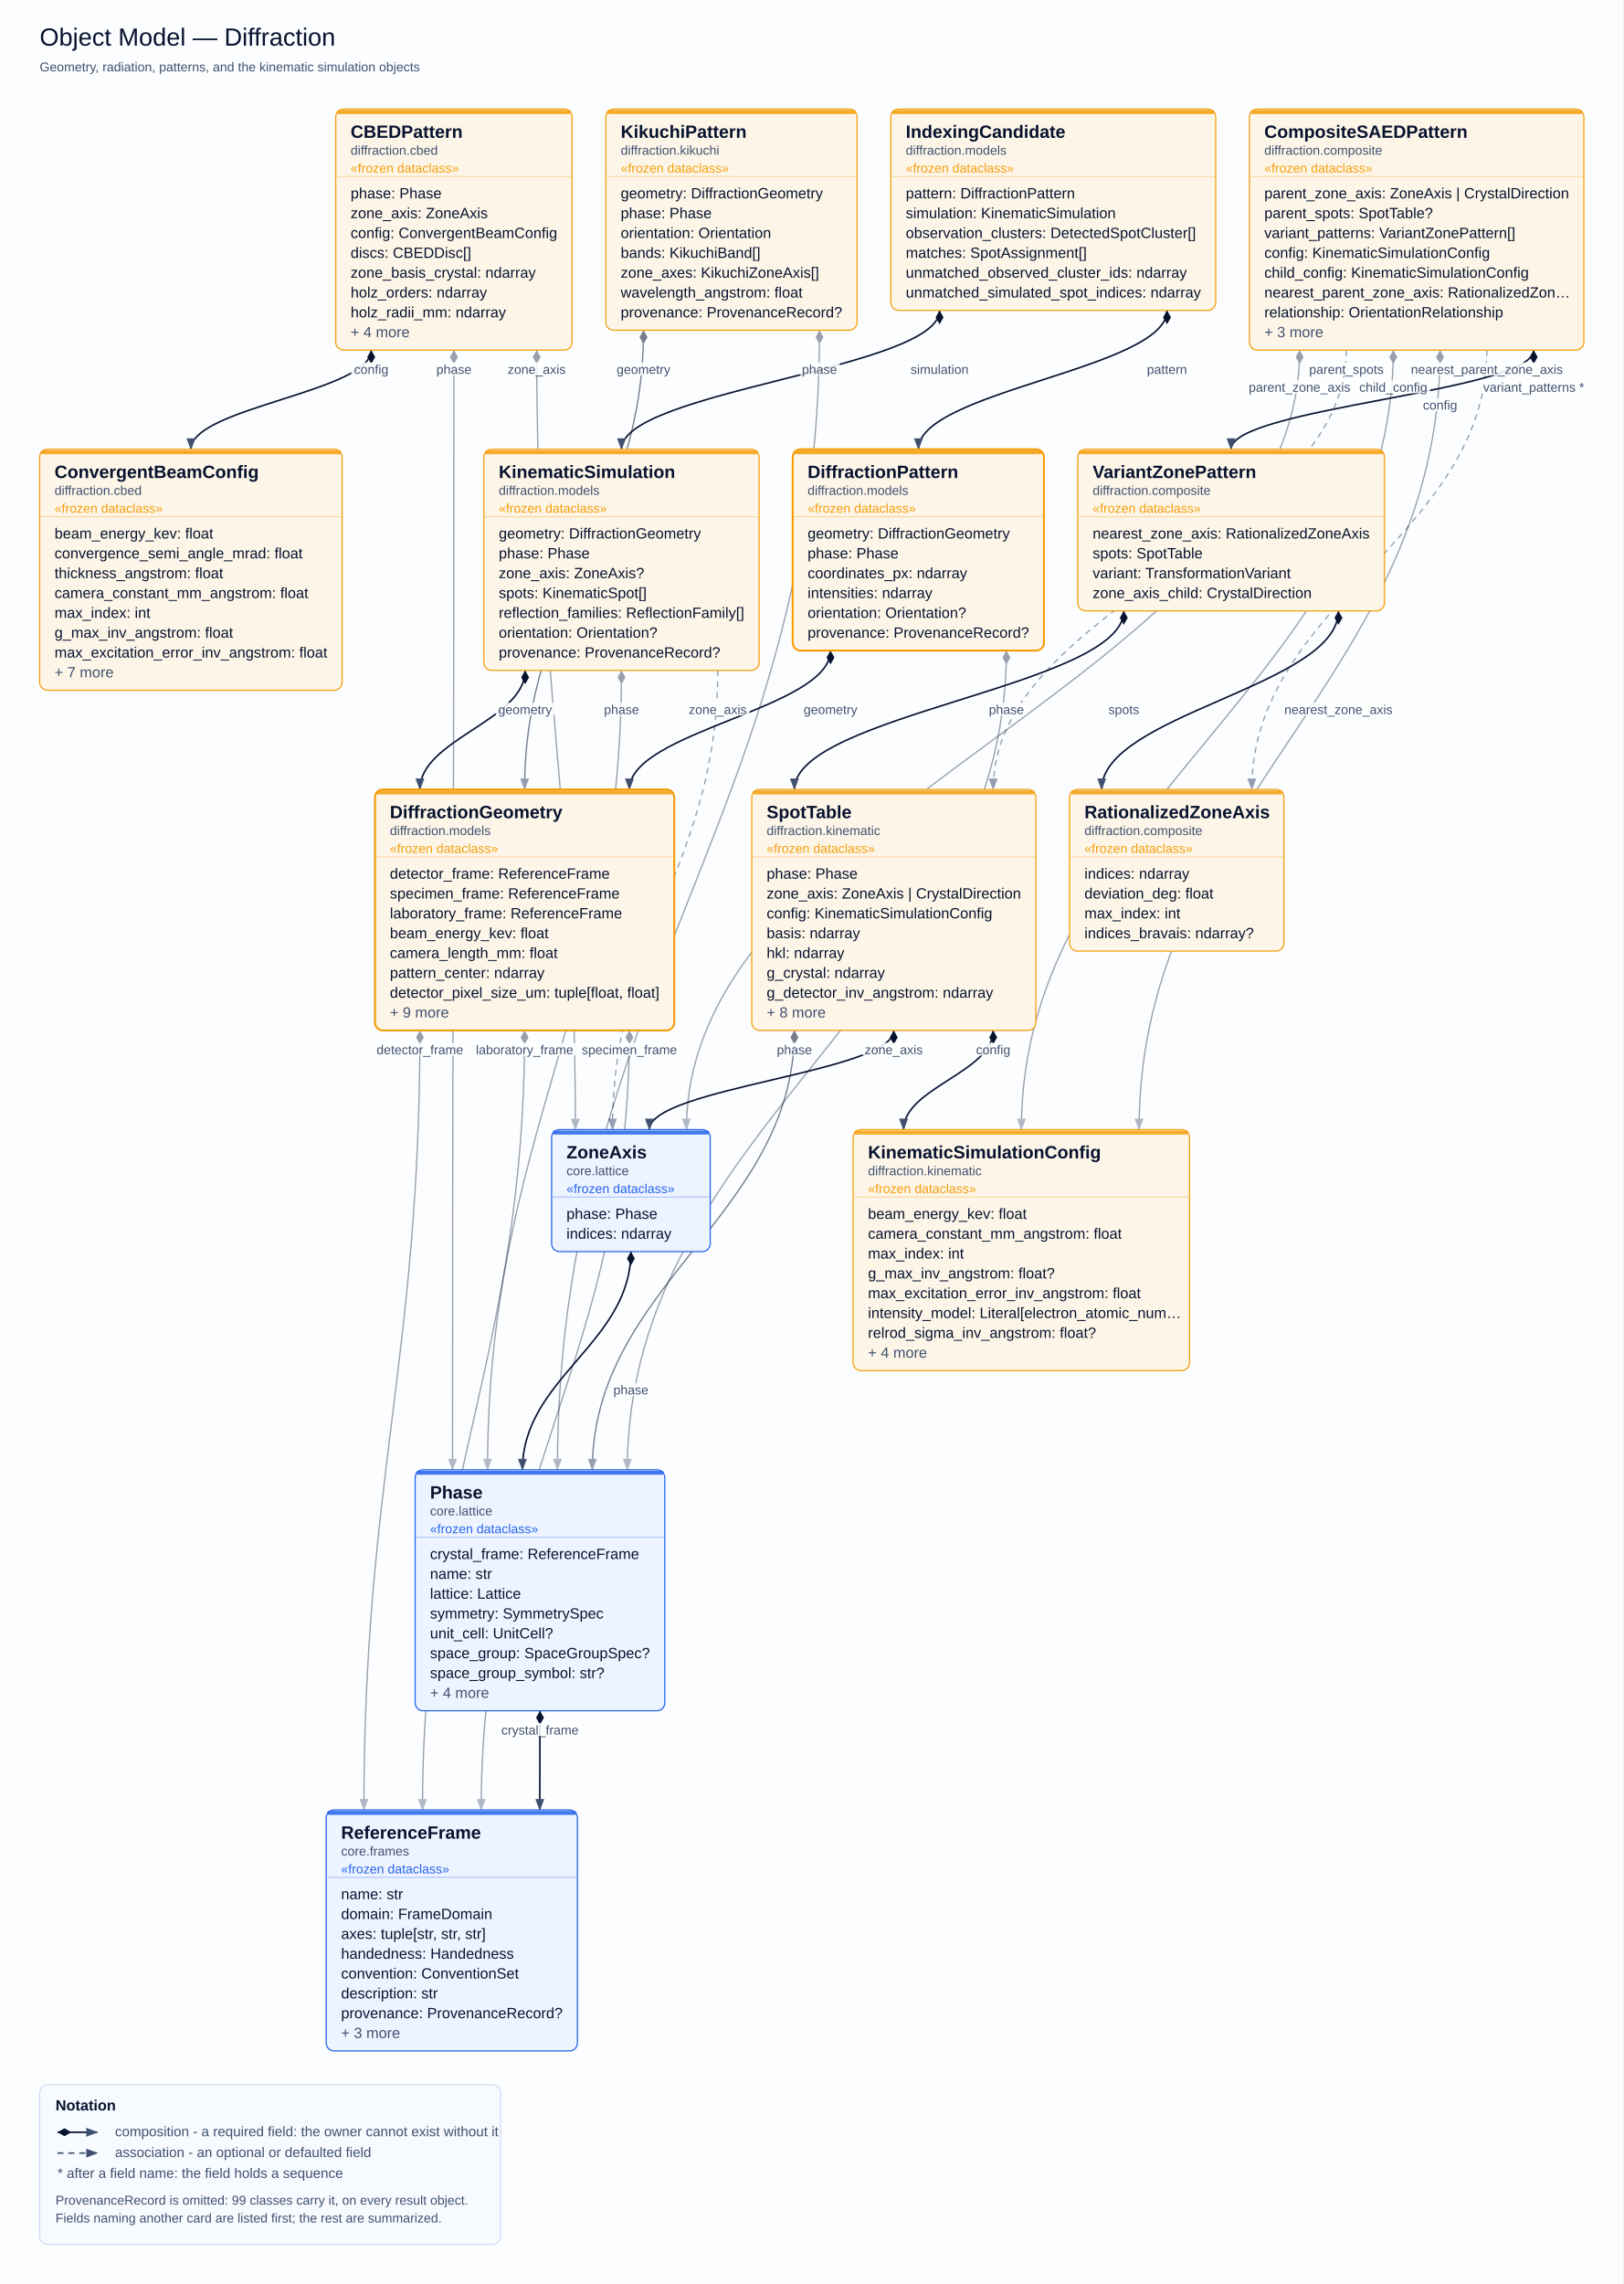
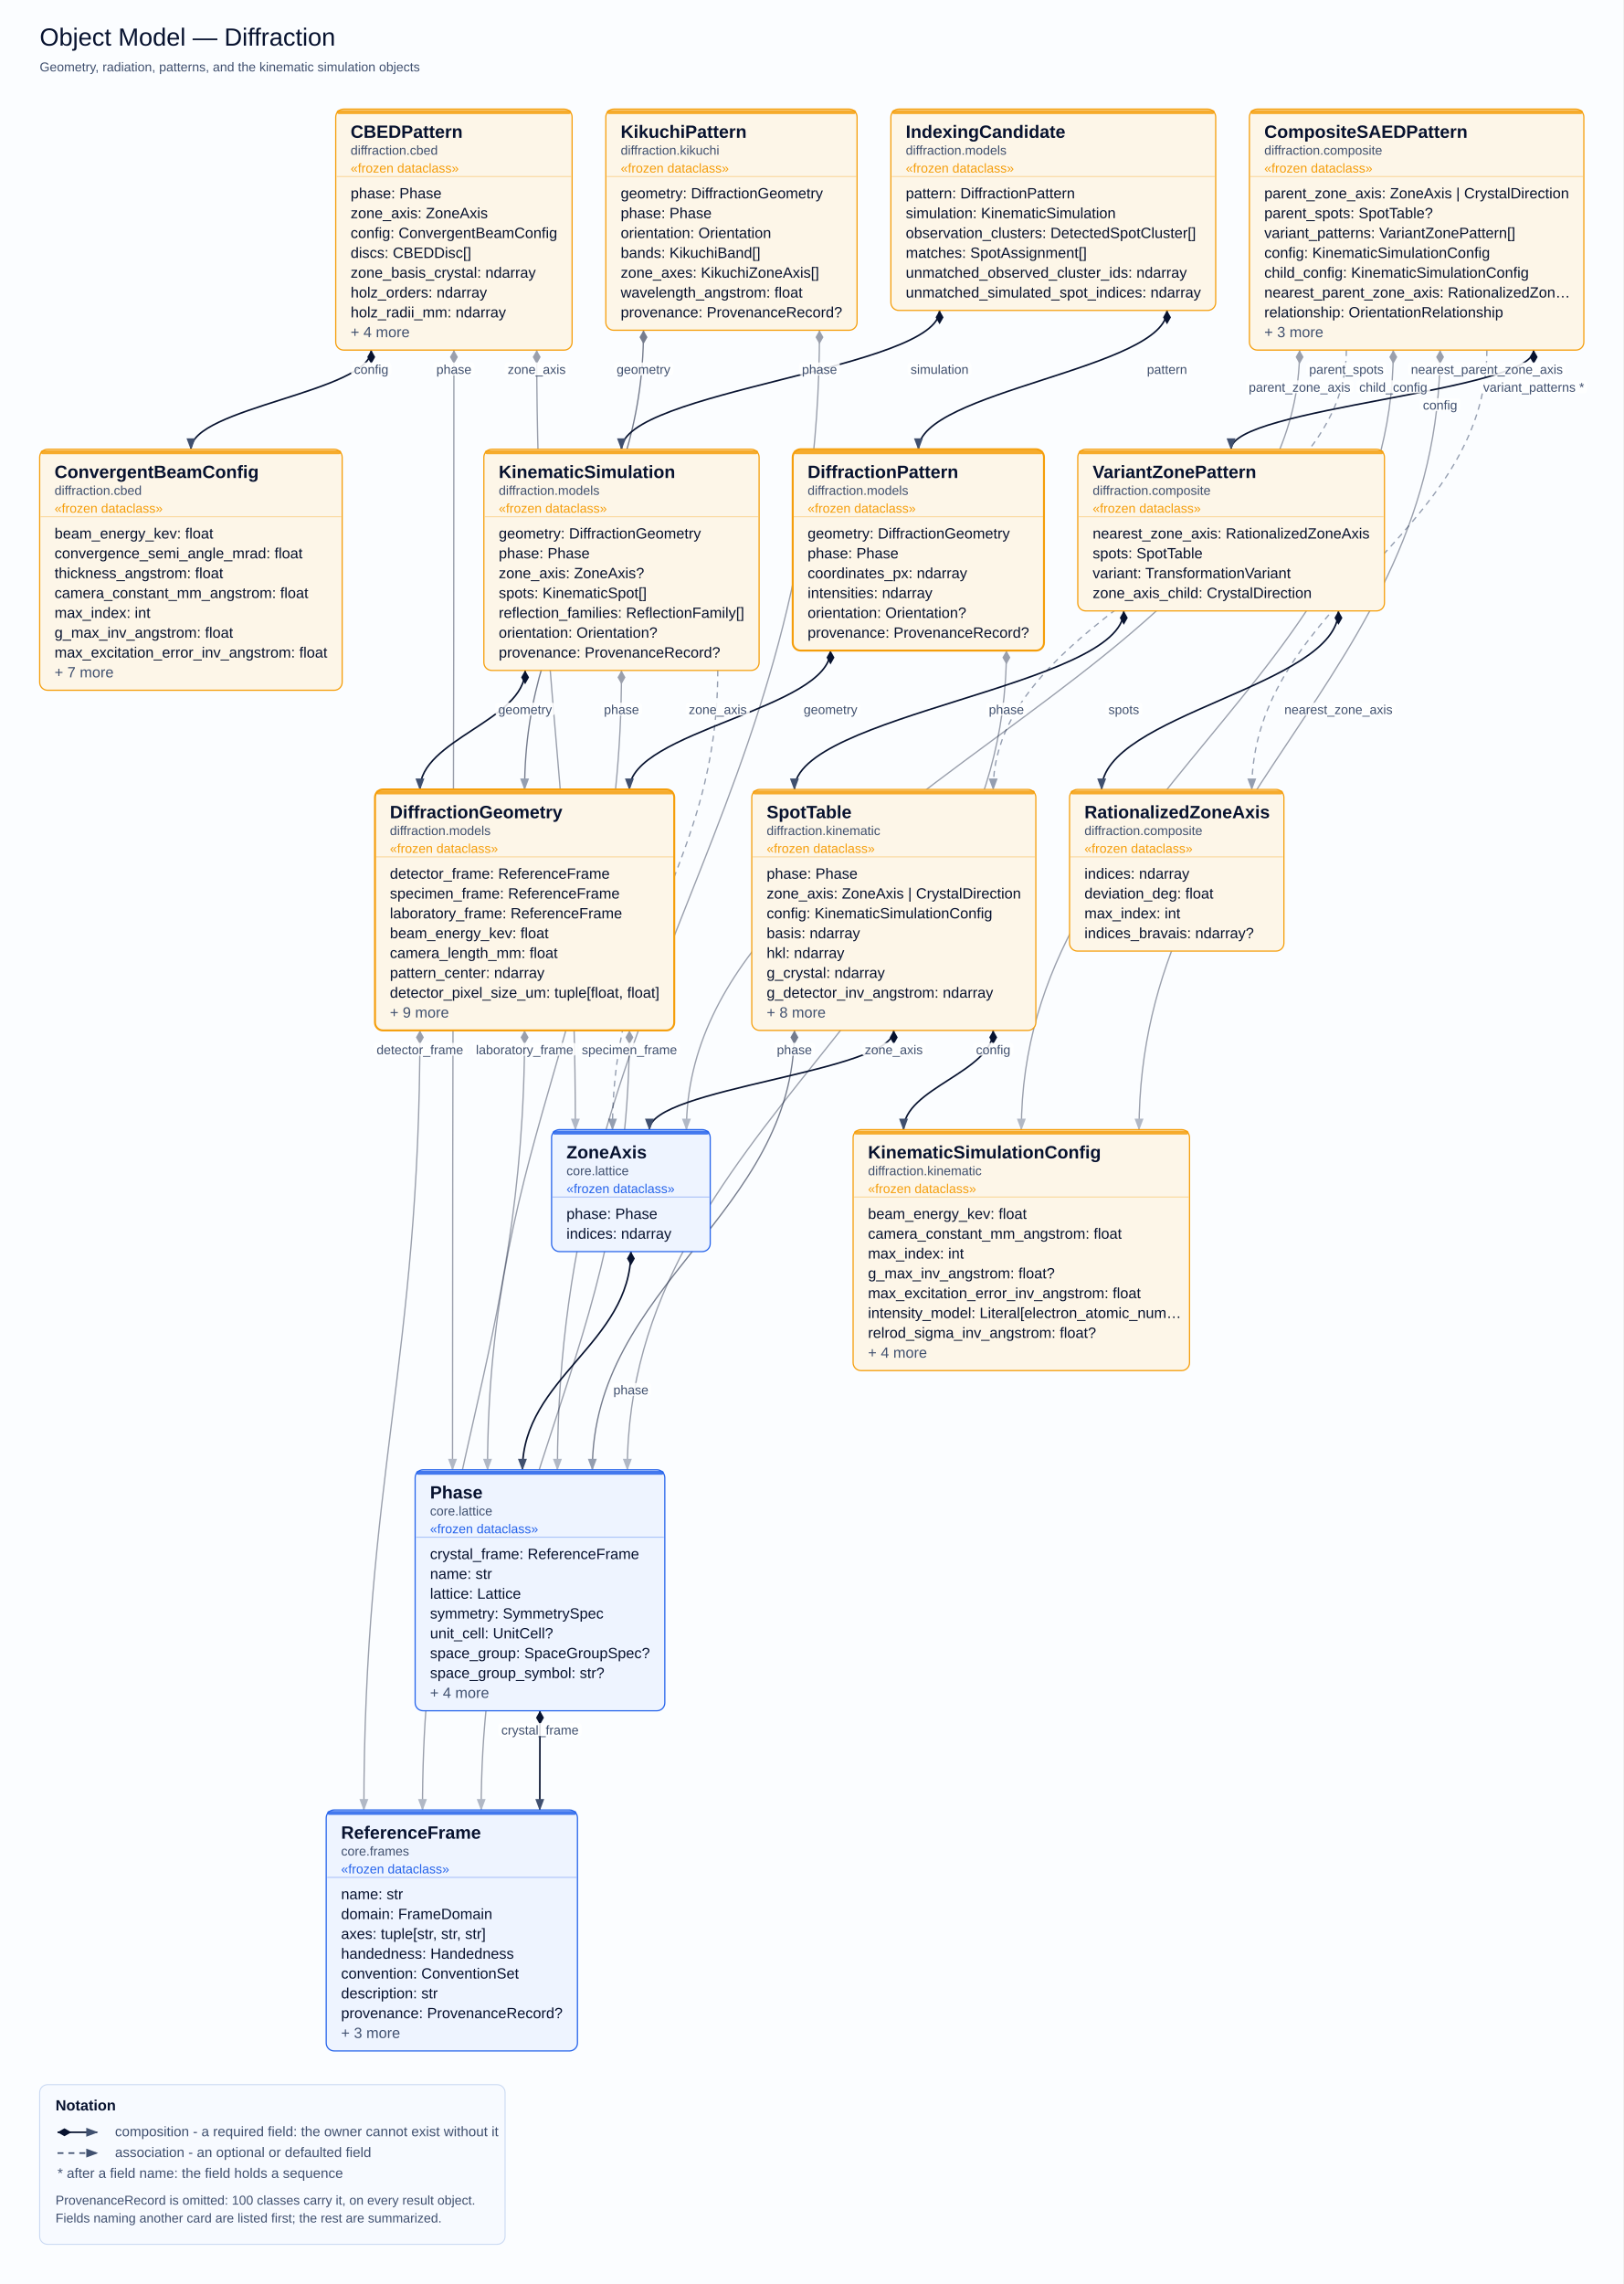
<svg xmlns="http://www.w3.org/2000/svg" width="1637" height="2303" viewBox="0 0 1637 2303" role="img">
  <defs>
    <marker id="cd-arrow" markerUnits="userSpaceOnUse" markerWidth="12" markerHeight="9" refX="11" refY="4.5" orient="auto">
      <path d="M0,0 L12,4.5 L0,9 z" fill="#40506f" />
    </marker>
    <marker id="cd-triangle" markerUnits="userSpaceOnUse" markerWidth="14" markerHeight="12" refX="1" refY="6" orient="auto">
      <path d="M13,0 L1,6 L13,12 z" fill="#ffffff" stroke="#334155" stroke-width="1.4" />
    </marker>
    <marker id="cd-diamond" markerUnits="userSpaceOnUse" markerWidth="15" markerHeight="10" refX="1" refY="5" orient="auto">
      <path d="M1,5 L8,1 L15,5 L8,9 z" fill="#07122f" />
    </marker>
  </defs>
  <rect width="1637" height="2303" fill="#fbfdff" />
  <text x="40.0" y="46.0" font-size="25" font-family="Arial" fill="#07122f" text-anchor="start">Object Model — Diffraction</text>
  <text x="40.0" y="72.0" font-size="13" font-family="Arial" fill="#40506f" text-anchor="start">Geometry, radiation, patterns, and the kinematic simulation objects</text>
  <path d="M1499.6,353.0 C1499.6,539.1 1262.5,609.9 1262.5,796.0" fill="none" stroke="#40506f" stroke-width="1.3" stroke-dasharray="6 5" opacity="0.55" marker-end="url(#cd-arrow)" />
  <path d="M1357.9,353.0 C1357.9,539.1 1001.7,609.9 1001.7,796.0" fill="none" stroke="#40506f" stroke-width="1.3" stroke-dasharray="6 5" opacity="0.55" marker-end="url(#cd-arrow)" />
  <path d="M723.9,676.0 C723.9,870.5 617.7,944.5 617.7,1139.0" fill="none" stroke="#40506f" stroke-width="1.3" stroke-dasharray="6 5" opacity="0.55" marker-end="url(#cd-arrow)" />
  <path d="M544.6,1725.0 C544.6,1767.0 544.4,1783.0 544.4,1825.0" fill="none" stroke="#07122f" stroke-width="1.6" marker-end="url(#cd-arrow)" marker-start="url(#cd-diamond)" />
  <path d="M636.3,1262.0 C636.3,1354.4 526.9,1389.6 526.9,1482.0" fill="none" stroke="#07122f" stroke-width="1.6" marker-end="url(#cd-arrow)" marker-start="url(#cd-diamond)" />
  <path d="M457.8,353.0 C457.8,827.2 456.4,1007.8 456.4,1482.0" fill="none" stroke="#07122f" stroke-width="1.3" opacity="0.40" marker-end="url(#cd-arrow)" marker-start="url(#cd-diamond)" />
  <path d="M541.3,353.0 C541.3,683.1 580.3,808.9 580.3,1139.0" fill="none" stroke="#07122f" stroke-width="1.3" opacity="0.40" marker-end="url(#cd-arrow)" marker-start="url(#cd-diamond)" />
  <path d="M374.4,353.0 C374.4,395.0 192.6,411.0 192.6,453.0" fill="none" stroke="#07122f" stroke-width="1.6" marker-end="url(#cd-arrow)" marker-start="url(#cd-diamond)" />
  <path d="M1310.7,353.0 C1310.7,683.1 692.3,808.9 692.3,1139.0" fill="none" stroke="#07122f" stroke-width="1.3" opacity="0.40" marker-end="url(#cd-arrow)" marker-start="url(#cd-diamond)" />
  <path d="M1546.8,353.0 C1546.8,395.0 1241.6,411.0 1241.6,453.0" fill="none" stroke="#07122f" stroke-width="1.6" marker-end="url(#cd-arrow)" marker-start="url(#cd-diamond)" />
  <path d="M1405.2,353.0 C1405.2,683.1 1030.1,808.9 1030.1,1139.0" fill="none" stroke="#07122f" stroke-width="1.3" opacity="0.40" marker-end="url(#cd-arrow)" marker-start="url(#cd-diamond)" />
  <path d="M1452.4,353.0 C1452.4,683.1 1148.8,808.9 1148.8,1139.0" fill="none" stroke="#07122f" stroke-width="1.3" opacity="0.40" marker-end="url(#cd-arrow)" marker-start="url(#cd-diamond)" />
  <path d="M1349.9,616.0 C1349.9,691.6 1111.1,720.4 1111.1,796.0" fill="none" stroke="#07122f" stroke-width="1.6" marker-end="url(#cd-arrow)" marker-start="url(#cd-diamond)" />
  <path d="M1133.4,616.0 C1133.4,691.6 801.2,720.4 801.2,796.0" fill="none" stroke="#07122f" stroke-width="1.6" marker-end="url(#cd-arrow)" marker-start="url(#cd-diamond)" />
  <path d="M826.5,333.0 C826.5,815.6 562.2,999.4 562.2,1482.0" fill="none" stroke="#07122f" stroke-width="1.3" opacity="0.40" marker-end="url(#cd-arrow)" marker-start="url(#cd-diamond)" />
  <path d="M649.0,333.0 C649.0,527.5 529.1,601.5 529.1,796.0" fill="none" stroke="#07122f" stroke-width="1.3" opacity="0.55" marker-end="url(#cd-arrow)" marker-start="url(#cd-diamond)" />
  <path d="M801.2,1039.0 C801.2,1225.1 597.4,1295.9 597.4,1482.0" fill="none" stroke="#07122f" stroke-width="1.3" opacity="0.55" marker-end="url(#cd-arrow)" marker-start="url(#cd-diamond)" />
  <path d="M901.4,1039.0 C901.4,1081.0 655.0,1097.0 655.0,1139.0" fill="none" stroke="#07122f" stroke-width="1.6" marker-end="url(#cd-arrow)" marker-start="url(#cd-diamond)" />
  <path d="M1001.7,1039.0 C1001.7,1081.0 911.3,1097.0 911.3,1139.0" fill="none" stroke="#07122f" stroke-width="1.6" marker-end="url(#cd-arrow)" marker-start="url(#cd-diamond)" />
  <path d="M423.5,1039.0 C423.5,1369.1 367.0,1494.9 367.0,1825.0" fill="none" stroke="#07122f" stroke-width="1.3" opacity="0.40" marker-end="url(#cd-arrow)" marker-start="url(#cd-diamond)" />
  <path d="M529.1,1039.0 C529.1,1369.1 426.1,1494.9 426.1,1825.0" fill="none" stroke="#07122f" stroke-width="1.3" opacity="0.40" marker-end="url(#cd-arrow)" marker-start="url(#cd-diamond)" />
  <path d="M634.8,1039.0 C634.8,1369.1 485.3,1494.9 485.3,1825.0" fill="none" stroke="#07122f" stroke-width="1.3" opacity="0.40" marker-end="url(#cd-arrow)" marker-start="url(#cd-diamond)" />
  <path d="M1015.0,656.0 C1015.0,1002.9 632.7,1135.1 632.7,1482.0" fill="none" stroke="#07122f" stroke-width="1.3" opacity="0.40" marker-end="url(#cd-arrow)" marker-start="url(#cd-diamond)" />
  <path d="M837.6,656.0 C837.6,714.8 634.8,737.2 634.8,796.0" fill="none" stroke="#07122f" stroke-width="1.6" marker-end="url(#cd-arrow)" marker-start="url(#cd-diamond)" />
  <path d="M1177.0,313.0 C1177.0,371.8 926.3,394.2 926.3,453.0" fill="none" stroke="#07122f" stroke-width="1.6" marker-end="url(#cd-arrow)" marker-start="url(#cd-diamond)" />
  <path d="M947.6,313.0 C947.6,371.8 626.8,394.2 626.8,453.0" fill="none" stroke="#07122f" stroke-width="1.6" marker-end="url(#cd-arrow)" marker-start="url(#cd-diamond)" />
  <path d="M626.8,676.0 C626.8,1014.5 491.7,1143.5 491.7,1482.0" fill="none" stroke="#07122f" stroke-width="1.3" opacity="0.40" marker-end="url(#cd-arrow)" marker-start="url(#cd-diamond)" />
  <path d="M529.6,676.0 C529.6,726.4 423.5,745.6 423.5,796.0" fill="none" stroke="#07122f" stroke-width="1.6" marker-end="url(#cd-arrow)" marker-start="url(#cd-diamond)" />
  <rect x="378.2" y="796.0" width="301.8" height="243.0" rx="8" fill="#fdf6e8" stroke="#f59e0b" stroke-width="2.0" />
  <rect x="379.2" y="797.0" width="299.8" height="4" rx="2" fill="#f59e0b" opacity="0.85" />
  <text x="393.2" y="825.0" font-size="18" font-family="Arial" fill="#07122f" text-anchor="start" font-weight="bold">DiffractionGeometry</text>
  <text x="393.2" y="842.0" font-size="13" font-family="Arial" fill="#40506f" text-anchor="start">diffraction.models</text>
  <text x="393.2" y="860.0" font-size="13" font-family="Arial" fill="#f59e0b" text-anchor="start">«frozen dataclass»</text>
  <line x1="379.2" y1="864.0" x2="679.0" y2="864.0" stroke="#f59e0b" stroke-width="1" opacity="0.35" />
  <text x="393.2" y="886.0" font-size="15" font-family="Arial" fill="#07122f" text-anchor="start">detector_frame: ReferenceFrame</text>
  <text x="393.2" y="906.0" font-size="15" font-family="Arial" fill="#07122f" text-anchor="start">specimen_frame: ReferenceFrame</text>
  <text x="393.2" y="926.0" font-size="15" font-family="Arial" fill="#07122f" text-anchor="start">laboratory_frame: ReferenceFrame</text>
  <text x="393.2" y="946.0" font-size="15" font-family="Arial" fill="#07122f" text-anchor="start">beam_energy_kev: float</text>
  <text x="393.2" y="966.0" font-size="15" font-family="Arial" fill="#07122f" text-anchor="start">camera_length_mm: float</text>
  <text x="393.2" y="986.0" font-size="15" font-family="Arial" fill="#07122f" text-anchor="start">pattern_center: ndarray</text>
  <text x="393.2" y="1006.0" font-size="15" font-family="Arial" fill="#07122f" text-anchor="start">detector_pixel_size_um: tuple[float, float]</text>
  <text x="393.2" y="1026.0" font-size="15" font-family="Arial" fill="#40506f" text-anchor="start">+ 9 more</text>
  <rect x="799.5" y="453.0" width="253.4" height="203.0" rx="8" fill="#fdf6e8" stroke="#f59e0b" stroke-width="2.0" />
  <rect x="800.5" y="454.0" width="251.4" height="4" rx="2" fill="#f59e0b" opacity="0.85" />
  <text x="814.5" y="482.0" font-size="18" font-family="Arial" fill="#07122f" text-anchor="start" font-weight="bold">DiffractionPattern</text>
  <text x="814.5" y="499.0" font-size="13" font-family="Arial" fill="#40506f" text-anchor="start">diffraction.models</text>
  <text x="814.5" y="517.0" font-size="13" font-family="Arial" fill="#f59e0b" text-anchor="start">«frozen dataclass»</text>
  <line x1="800.5" y1="521.0" x2="1052.0" y2="521.0" stroke="#f59e0b" stroke-width="1" opacity="0.35" />
  <text x="814.5" y="543.0" font-size="15" font-family="Arial" fill="#07122f" text-anchor="start">geometry: DiffractionGeometry</text>
  <text x="814.5" y="563.0" font-size="15" font-family="Arial" fill="#07122f" text-anchor="start">phase: Phase</text>
  <text x="814.5" y="583.0" font-size="15" font-family="Arial" fill="#07122f" text-anchor="start">coordinates_px: ndarray</text>
  <text x="814.5" y="603.0" font-size="15" font-family="Arial" fill="#07122f" text-anchor="start">intensities: ndarray</text>
  <text x="814.5" y="623.0" font-size="15" font-family="Arial" fill="#07122f" text-anchor="start">orientation: Orientation?</text>
  <text x="814.5" y="643.0" font-size="15" font-family="Arial" fill="#07122f" text-anchor="start">provenance: ProvenanceRecord?</text>
  <rect x="1260.1" y="110.0" width="337.3" height="243.0" rx="8" fill="#fdf6e8" stroke="#f59e0b" stroke-width="1.2" />
  <rect x="1261.1" y="111.0" width="335.3" height="4" rx="2" fill="#f59e0b" opacity="0.85" />
  <text x="1275.1" y="139.0" font-size="18" font-family="Arial" fill="#07122f" text-anchor="start" font-weight="bold">CompositeSAEDPattern</text>
  <text x="1275.1" y="156.0" font-size="13" font-family="Arial" fill="#40506f" text-anchor="start">diffraction.composite</text>
  <text x="1275.1" y="174.0" font-size="13" font-family="Arial" fill="#f59e0b" text-anchor="start">«frozen dataclass»</text>
  <line x1="1261.1" y1="178.0" x2="1596.4" y2="178.0" stroke="#f59e0b" stroke-width="1" opacity="0.35" />
  <text x="1275.1" y="200.0" font-size="15" font-family="Arial" fill="#07122f" text-anchor="start">parent_zone_axis: ZoneAxis | CrystalDirection</text>
  <text x="1275.1" y="220.0" font-size="15" font-family="Arial" fill="#07122f" text-anchor="start">parent_spots: SpotTable?</text>
  <text x="1275.1" y="240.0" font-size="15" font-family="Arial" fill="#07122f" text-anchor="start">variant_patterns: VariantZonePattern[]</text>
  <text x="1275.1" y="260.0" font-size="15" font-family="Arial" fill="#07122f" text-anchor="start">config: KinematicSimulationConfig</text>
  <text x="1275.1" y="280.0" font-size="15" font-family="Arial" fill="#07122f" text-anchor="start">child_config: KinematicSimulationConfig</text>
  <text x="1275.1" y="300.0" font-size="15" font-family="Arial" fill="#07122f" text-anchor="start">nearest_parent_zone_axis: RationalizedZon…</text>
  <text x="1275.1" y="320.0" font-size="15" font-family="Arial" fill="#07122f" text-anchor="start">relationship: OrientationRelationship</text>
  <text x="1275.1" y="340.0" font-size="15" font-family="Arial" fill="#40506f" text-anchor="start">+ 3 more</text>
  <rect x="898.5" y="110.0" width="327.6" height="203.0" rx="8" fill="#fdf6e8" stroke="#f59e0b" stroke-width="1.2" />
  <rect x="899.5" y="111.0" width="325.6" height="4" rx="2" fill="#f59e0b" opacity="0.85" />
  <text x="913.5" y="139.0" font-size="18" font-family="Arial" fill="#07122f" text-anchor="start" font-weight="bold">IndexingCandidate</text>
  <text x="913.5" y="156.0" font-size="13" font-family="Arial" fill="#40506f" text-anchor="start">diffraction.models</text>
  <text x="913.5" y="174.0" font-size="13" font-family="Arial" fill="#f59e0b" text-anchor="start">«frozen dataclass»</text>
  <line x1="899.5" y1="178.0" x2="1225.1" y2="178.0" stroke="#f59e0b" stroke-width="1" opacity="0.35" />
  <text x="913.5" y="200.0" font-size="15" font-family="Arial" fill="#07122f" text-anchor="start">pattern: DiffractionPattern</text>
  <text x="913.5" y="220.0" font-size="15" font-family="Arial" fill="#07122f" text-anchor="start">simulation: KinematicSimulation</text>
  <text x="913.5" y="240.0" font-size="15" font-family="Arial" fill="#07122f" text-anchor="start">observation_clusters: DetectedSpotCluster[]</text>
  <text x="913.5" y="260.0" font-size="15" font-family="Arial" fill="#07122f" text-anchor="start">matches: SpotAssignment[]</text>
  <text x="913.5" y="280.0" font-size="15" font-family="Arial" fill="#07122f" text-anchor="start">unmatched_observed_cluster_ids: ndarray</text>
  <text x="913.5" y="300.0" font-size="15" font-family="Arial" fill="#07122f" text-anchor="start">unmatched_simulated_spot_indices: ndarray</text>
  <rect x="338.6" y="110.0" width="238.4" height="243.0" rx="8" fill="#fdf6e8" stroke="#f59e0b" stroke-width="1.2" />
  <rect x="339.6" y="111.0" width="236.4" height="4" rx="2" fill="#f59e0b" opacity="0.85" />
  <text x="353.6" y="139.0" font-size="18" font-family="Arial" fill="#07122f" text-anchor="start" font-weight="bold">CBEDPattern</text>
  <text x="353.6" y="156.0" font-size="13" font-family="Arial" fill="#40506f" text-anchor="start">diffraction.cbed</text>
  <text x="353.6" y="174.0" font-size="13" font-family="Arial" fill="#f59e0b" text-anchor="start">«frozen dataclass»</text>
  <line x1="339.6" y1="178.0" x2="576.0" y2="178.0" stroke="#f59e0b" stroke-width="1" opacity="0.35" />
  <text x="353.6" y="200.0" font-size="15" font-family="Arial" fill="#07122f" text-anchor="start">phase: Phase</text>
  <text x="353.6" y="220.0" font-size="15" font-family="Arial" fill="#07122f" text-anchor="start">zone_axis: ZoneAxis</text>
  <text x="353.6" y="240.0" font-size="15" font-family="Arial" fill="#07122f" text-anchor="start">config: ConvergentBeamConfig</text>
  <text x="353.6" y="260.0" font-size="15" font-family="Arial" fill="#07122f" text-anchor="start">discs: CBEDDisc[]</text>
  <text x="353.6" y="280.0" font-size="15" font-family="Arial" fill="#07122f" text-anchor="start">zone_basis_crystal: ndarray</text>
  <text x="353.6" y="300.0" font-size="15" font-family="Arial" fill="#07122f" text-anchor="start">holz_orders: ndarray</text>
  <text x="353.6" y="320.0" font-size="15" font-family="Arial" fill="#07122f" text-anchor="start">holz_radii_mm: ndarray</text>
  <text x="353.6" y="340.0" font-size="15" font-family="Arial" fill="#40506f" text-anchor="start">+ 4 more</text>
  <rect x="488.0" y="453.0" width="277.6" height="223.0" rx="8" fill="#fdf6e8" stroke="#f59e0b" stroke-width="1.2" />
  <rect x="489.0" y="454.0" width="275.6" height="4" rx="2" fill="#f59e0b" opacity="0.85" />
  <text x="503.0" y="482.0" font-size="18" font-family="Arial" fill="#07122f" text-anchor="start" font-weight="bold">KinematicSimulation</text>
  <text x="503.0" y="499.0" font-size="13" font-family="Arial" fill="#40506f" text-anchor="start">diffraction.models</text>
  <text x="503.0" y="517.0" font-size="13" font-family="Arial" fill="#f59e0b" text-anchor="start">«frozen dataclass»</text>
  <line x1="489.0" y1="521.0" x2="764.5" y2="521.0" stroke="#f59e0b" stroke-width="1" opacity="0.35" />
  <text x="503.0" y="543.0" font-size="15" font-family="Arial" fill="#07122f" text-anchor="start">geometry: DiffractionGeometry</text>
  <text x="503.0" y="563.0" font-size="15" font-family="Arial" fill="#07122f" text-anchor="start">phase: Phase</text>
  <text x="503.0" y="583.0" font-size="15" font-family="Arial" fill="#07122f" text-anchor="start">zone_axis: ZoneAxis?</text>
  <text x="503.0" y="603.0" font-size="15" font-family="Arial" fill="#07122f" text-anchor="start">spots: KinematicSpot[]</text>
  <text x="503.0" y="623.0" font-size="15" font-family="Arial" fill="#07122f" text-anchor="start">reflection_families: ReflectionFamily[]</text>
  <text x="503.0" y="643.0" font-size="15" font-family="Arial" fill="#07122f" text-anchor="start">orientation: Orientation?</text>
  <text x="503.0" y="663.0" font-size="15" font-family="Arial" fill="#07122f" text-anchor="start">provenance: ProvenanceRecord?</text>
  <rect x="1087.0" y="453.0" width="309.3" height="163.0" rx="8" fill="#fdf6e8" stroke="#f59e0b" stroke-width="1.2" />
  <rect x="1088.0" y="454.0" width="307.3" height="4" rx="2" fill="#f59e0b" opacity="0.85" />
  <text x="1102.0" y="482.0" font-size="18" font-family="Arial" fill="#07122f" text-anchor="start" font-weight="bold">VariantZonePattern</text>
  <text x="1102.0" y="499.0" font-size="13" font-family="Arial" fill="#40506f" text-anchor="start">diffraction.composite</text>
  <text x="1102.0" y="517.0" font-size="13" font-family="Arial" fill="#f59e0b" text-anchor="start">«frozen dataclass»</text>
  <line x1="1088.0" y1="521.0" x2="1395.3" y2="521.0" stroke="#f59e0b" stroke-width="1" opacity="0.35" />
  <text x="1102.0" y="543.0" font-size="15" font-family="Arial" fill="#07122f" text-anchor="start">nearest_zone_axis: RationalizedZoneAxis</text>
  <text x="1102.0" y="563.0" font-size="15" font-family="Arial" fill="#07122f" text-anchor="start">spots: SpotTable</text>
  <text x="1102.0" y="583.0" font-size="15" font-family="Arial" fill="#07122f" text-anchor="start">variant: TransformationVariant</text>
  <text x="1102.0" y="603.0" font-size="15" font-family="Arial" fill="#07122f" text-anchor="start">zone_axis_child: CrystalDirection</text>
  <rect x="611.0" y="110.0" width="253.4" height="223.0" rx="8" fill="#fdf6e8" stroke="#f59e0b" stroke-width="1.2" />
  <rect x="612.0" y="111.0" width="251.4" height="4" rx="2" fill="#f59e0b" opacity="0.85" />
  <text x="626.0" y="139.0" font-size="18" font-family="Arial" fill="#07122f" text-anchor="start" font-weight="bold">KikuchiPattern</text>
  <text x="626.0" y="156.0" font-size="13" font-family="Arial" fill="#40506f" text-anchor="start">diffraction.kikuchi</text>
  <text x="626.0" y="174.0" font-size="13" font-family="Arial" fill="#f59e0b" text-anchor="start">«frozen dataclass»</text>
  <line x1="612.0" y1="178.0" x2="863.5" y2="178.0" stroke="#f59e0b" stroke-width="1" opacity="0.35" />
  <text x="626.0" y="200.0" font-size="15" font-family="Arial" fill="#07122f" text-anchor="start">geometry: DiffractionGeometry</text>
  <text x="626.0" y="220.0" font-size="15" font-family="Arial" fill="#07122f" text-anchor="start">phase: Phase</text>
  <text x="626.0" y="240.0" font-size="15" font-family="Arial" fill="#07122f" text-anchor="start">orientation: Orientation</text>
  <text x="626.0" y="260.0" font-size="15" font-family="Arial" fill="#07122f" text-anchor="start">bands: KikuchiBand[]</text>
  <text x="626.0" y="280.0" font-size="15" font-family="Arial" fill="#07122f" text-anchor="start">zone_axes: KikuchiZoneAxis[]</text>
  <text x="626.0" y="300.0" font-size="15" font-family="Arial" fill="#07122f" text-anchor="start">wavelength_angstrom: float</text>
  <text x="626.0" y="320.0" font-size="15" font-family="Arial" fill="#07122f" text-anchor="start">provenance: ProvenanceRecord?</text>
  <rect x="860.4" y="1139.0" width="339.3" height="243.0" rx="8" fill="#fdf6e8" stroke="#f59e0b" stroke-width="1.2" />
  <rect x="861.4" y="1140.0" width="337.3" height="4" rx="2" fill="#f59e0b" opacity="0.85" />
  <text x="875.4" y="1168.0" font-size="18" font-family="Arial" fill="#07122f" text-anchor="start" font-weight="bold">KinematicSimulationConfig</text>
  <text x="875.4" y="1185.0" font-size="13" font-family="Arial" fill="#40506f" text-anchor="start">diffraction.kinematic</text>
  <text x="875.4" y="1203.0" font-size="13" font-family="Arial" fill="#f59e0b" text-anchor="start">«frozen dataclass»</text>
  <line x1="861.4" y1="1207.0" x2="1198.7" y2="1207.0" stroke="#f59e0b" stroke-width="1" opacity="0.35" />
  <text x="875.4" y="1229.0" font-size="15" font-family="Arial" fill="#07122f" text-anchor="start">beam_energy_kev: float</text>
  <text x="875.4" y="1249.0" font-size="15" font-family="Arial" fill="#07122f" text-anchor="start">camera_constant_mm_angstrom: float</text>
  <text x="875.4" y="1269.0" font-size="15" font-family="Arial" fill="#07122f" text-anchor="start">max_index: int</text>
  <text x="875.4" y="1289.0" font-size="15" font-family="Arial" fill="#07122f" text-anchor="start">g_max_inv_angstrom: float?</text>
  <text x="875.4" y="1309.0" font-size="15" font-family="Arial" fill="#07122f" text-anchor="start">max_excitation_error_inv_angstrom: float</text>
  <text x="875.4" y="1329.0" font-size="15" font-family="Arial" fill="#07122f" text-anchor="start">intensity_model: Literal[electron_atomic_num…</text>
  <text x="875.4" y="1349.0" font-size="15" font-family="Arial" fill="#07122f" text-anchor="start">relrod_sigma_inv_angstrom: float?</text>
  <text x="875.4" y="1369.0" font-size="15" font-family="Arial" fill="#40506f" text-anchor="start">+ 4 more</text>
  <rect x="758.2" y="796.0" width="286.5" height="243.0" rx="8" fill="#fdf6e8" stroke="#f59e0b" stroke-width="1.2" />
  <rect x="759.2" y="797.0" width="284.5" height="4" rx="2" fill="#f59e0b" opacity="0.85" />
  <text x="773.2" y="825.0" font-size="18" font-family="Arial" fill="#07122f" text-anchor="start" font-weight="bold">SpotTable</text>
  <text x="773.2" y="842.0" font-size="13" font-family="Arial" fill="#40506f" text-anchor="start">diffraction.kinematic</text>
  <text x="773.2" y="860.0" font-size="13" font-family="Arial" fill="#f59e0b" text-anchor="start">«frozen dataclass»</text>
  <line x1="759.2" y1="864.0" x2="1043.7" y2="864.0" stroke="#f59e0b" stroke-width="1" opacity="0.35" />
  <text x="773.2" y="886.0" font-size="15" font-family="Arial" fill="#07122f" text-anchor="start">phase: Phase</text>
  <text x="773.2" y="906.0" font-size="15" font-family="Arial" fill="#07122f" text-anchor="start">zone_axis: ZoneAxis | CrystalDirection</text>
  <text x="773.2" y="926.0" font-size="15" font-family="Arial" fill="#07122f" text-anchor="start">config: KinematicSimulationConfig</text>
  <text x="773.2" y="946.0" font-size="15" font-family="Arial" fill="#07122f" text-anchor="start">basis: ndarray</text>
  <text x="773.2" y="966.0" font-size="15" font-family="Arial" fill="#07122f" text-anchor="start">hkl: ndarray</text>
  <text x="773.2" y="986.0" font-size="15" font-family="Arial" fill="#07122f" text-anchor="start">g_crystal: ndarray</text>
  <text x="773.2" y="1006.0" font-size="15" font-family="Arial" fill="#07122f" text-anchor="start">g_detector_inv_angstrom: ndarray</text>
  <text x="773.2" y="1026.0" font-size="15" font-family="Arial" fill="#40506f" text-anchor="start">+ 8 more</text>
  <rect x="40.0" y="453.0" width="305.1" height="243.0" rx="8" fill="#fdf6e8" stroke="#f59e0b" stroke-width="1.2" />
  <rect x="41.0" y="454.0" width="303.1" height="4" rx="2" fill="#f59e0b" opacity="0.85" />
  <text x="55.0" y="482.0" font-size="18" font-family="Arial" fill="#07122f" text-anchor="start" font-weight="bold">ConvergentBeamConfig</text>
  <text x="55.0" y="499.0" font-size="13" font-family="Arial" fill="#40506f" text-anchor="start">diffraction.cbed</text>
  <text x="55.0" y="517.0" font-size="13" font-family="Arial" fill="#f59e0b" text-anchor="start">«frozen dataclass»</text>
  <line x1="41.0" y1="521.0" x2="344.1" y2="521.0" stroke="#f59e0b" stroke-width="1" opacity="0.35" />
  <text x="55.0" y="543.0" font-size="15" font-family="Arial" fill="#07122f" text-anchor="start">beam_energy_kev: float</text>
  <text x="55.0" y="563.0" font-size="15" font-family="Arial" fill="#07122f" text-anchor="start">convergence_semi_angle_mrad: float</text>
  <text x="55.0" y="583.0" font-size="15" font-family="Arial" fill="#07122f" text-anchor="start">thickness_angstrom: float</text>
  <text x="55.0" y="603.0" font-size="15" font-family="Arial" fill="#07122f" text-anchor="start">camera_constant_mm_angstrom: float</text>
  <text x="55.0" y="623.0" font-size="15" font-family="Arial" fill="#07122f" text-anchor="start">max_index: int</text>
  <text x="55.0" y="643.0" font-size="15" font-family="Arial" fill="#07122f" text-anchor="start">g_max_inv_angstrom: float</text>
  <text x="55.0" y="663.0" font-size="15" font-family="Arial" fill="#07122f" text-anchor="start">max_excitation_error_inv_angstrom: float</text>
  <text x="55.0" y="683.0" font-size="15" font-family="Arial" fill="#40506f" text-anchor="start">+ 7 more</text>
  <rect x="1078.7" y="796.0" width="216.2" height="163.0" rx="8" fill="#fdf6e8" stroke="#f59e0b" stroke-width="1.2" />
  <rect x="1079.7" y="797.0" width="214.2" height="4" rx="2" fill="#f59e0b" opacity="0.85" />
  <text x="1093.7" y="825.0" font-size="18" font-family="Arial" fill="#07122f" text-anchor="start" font-weight="bold">RationalizedZoneAxis</text>
  <text x="1093.7" y="842.0" font-size="13" font-family="Arial" fill="#40506f" text-anchor="start">diffraction.composite</text>
  <text x="1093.7" y="860.0" font-size="13" font-family="Arial" fill="#f59e0b" text-anchor="start">«frozen dataclass»</text>
  <line x1="1079.7" y1="864.0" x2="1293.9" y2="864.0" stroke="#f59e0b" stroke-width="1" opacity="0.35" />
  <text x="1093.7" y="886.0" font-size="15" font-family="Arial" fill="#07122f" text-anchor="start">indices: ndarray</text>
  <text x="1093.7" y="906.0" font-size="15" font-family="Arial" fill="#07122f" text-anchor="start">deviation_deg: float</text>
  <text x="1093.7" y="926.0" font-size="15" font-family="Arial" fill="#07122f" text-anchor="start">max_index: int</text>
  <text x="1093.7" y="946.0" font-size="15" font-family="Arial" fill="#07122f" text-anchor="start">indices_bravais: ndarray?</text>
  <rect x="418.7" y="1482.0" width="251.8" height="243.0" rx="8" fill="#eef4ff" stroke="#2563eb" stroke-width="1.2" />
  <rect x="419.7" y="1483.0" width="249.8" height="4" rx="2" fill="#2563eb" opacity="0.85" />
  <text x="433.7" y="1511.0" font-size="18" font-family="Arial" fill="#07122f" text-anchor="start" font-weight="bold">Phase</text>
  <text x="433.7" y="1528.0" font-size="13" font-family="Arial" fill="#40506f" text-anchor="start">core.lattice</text>
  <text x="433.7" y="1546.0" font-size="13" font-family="Arial" fill="#2563eb" text-anchor="start">«frozen dataclass»</text>
  <line x1="419.7" y1="1550.0" x2="669.5" y2="1550.0" stroke="#2563eb" stroke-width="1" opacity="0.35" />
  <text x="433.7" y="1572.0" font-size="15" font-family="Arial" fill="#07122f" text-anchor="start">crystal_frame: ReferenceFrame</text>
  <text x="433.7" y="1592.0" font-size="15" font-family="Arial" fill="#07122f" text-anchor="start">name: str</text>
  <text x="433.7" y="1612.0" font-size="15" font-family="Arial" fill="#07122f" text-anchor="start">lattice: Lattice</text>
  <text x="433.7" y="1632.0" font-size="15" font-family="Arial" fill="#07122f" text-anchor="start">symmetry: SymmetrySpec</text>
  <text x="433.7" y="1652.0" font-size="15" font-family="Arial" fill="#07122f" text-anchor="start">unit_cell: UnitCell?</text>
  <text x="433.7" y="1672.0" font-size="15" font-family="Arial" fill="#07122f" text-anchor="start">space_group: SpaceGroupSpec?</text>
  <text x="433.7" y="1692.0" font-size="15" font-family="Arial" fill="#07122f" text-anchor="start">space_group_symbol: str?</text>
  <text x="433.7" y="1712.0" font-size="15" font-family="Arial" fill="#40506f" text-anchor="start">+ 4 more</text>
  <rect x="556.3" y="1139.0" width="160.0" height="123.0" rx="8" fill="#eef4ff" stroke="#2563eb" stroke-width="1.2" />
  <rect x="557.3" y="1140.0" width="158.0" height="4" rx="2" fill="#2563eb" opacity="0.85" />
  <text x="571.3" y="1168.0" font-size="18" font-family="Arial" fill="#07122f" text-anchor="start" font-weight="bold">ZoneAxis</text>
  <text x="571.3" y="1185.0" font-size="13" font-family="Arial" fill="#40506f" text-anchor="start">core.lattice</text>
  <text x="571.3" y="1203.0" font-size="13" font-family="Arial" fill="#2563eb" text-anchor="start">«frozen dataclass»</text>
  <line x1="557.3" y1="1207.0" x2="715.3" y2="1207.0" stroke="#2563eb" stroke-width="1" opacity="0.35" />
  <text x="571.3" y="1229.0" font-size="15" font-family="Arial" fill="#07122f" text-anchor="start">phase: Phase</text>
  <text x="571.3" y="1249.0" font-size="15" font-family="Arial" fill="#07122f" text-anchor="start">indices: ndarray</text>
  <rect x="329.0" y="1825.0" width="253.4" height="243.0" rx="8" fill="#eef4ff" stroke="#2563eb" stroke-width="1.2" />
  <rect x="330.0" y="1826.0" width="251.4" height="4" rx="2" fill="#2563eb" opacity="0.85" />
  <text x="344.0" y="1854.0" font-size="18" font-family="Arial" fill="#07122f" text-anchor="start" font-weight="bold">ReferenceFrame</text>
  <text x="344.0" y="1871.0" font-size="13" font-family="Arial" fill="#40506f" text-anchor="start">core.frames</text>
  <text x="344.0" y="1889.0" font-size="13" font-family="Arial" fill="#2563eb" text-anchor="start">«frozen dataclass»</text>
  <line x1="330.0" y1="1893.0" x2="581.4" y2="1893.0" stroke="#2563eb" stroke-width="1" opacity="0.35" />
  <text x="344.0" y="1915.0" font-size="15" font-family="Arial" fill="#07122f" text-anchor="start">name: str</text>
  <text x="344.0" y="1935.0" font-size="15" font-family="Arial" fill="#07122f" text-anchor="start">domain: FrameDomain</text>
  <text x="344.0" y="1955.0" font-size="15" font-family="Arial" fill="#07122f" text-anchor="start">axes: tuple[str, str, str]</text>
  <text x="344.0" y="1975.0" font-size="15" font-family="Arial" fill="#07122f" text-anchor="start">handedness: Handedness</text>
  <text x="344.0" y="1995.0" font-size="15" font-family="Arial" fill="#07122f" text-anchor="start">convention: ConventionSet</text>
  <text x="344.0" y="2015.0" font-size="15" font-family="Arial" fill="#07122f" text-anchor="start">description: str</text>
  <text x="344.0" y="2035.0" font-size="15" font-family="Arial" fill="#07122f" text-anchor="start">provenance: ProvenanceRecord?</text>
  <text x="344.0" y="2055.0" font-size="15" font-family="Arial" fill="#40506f" text-anchor="start">+ 3 more</text>
  <rect x="1420.0" y="365.5" width="159.2" height="13" rx="3" fill="#ffffff" opacity="0.86" />
  <text x="1499.6" y="377.0" font-size="13" font-family="Arial" fill="#40506f" text-anchor="middle">nearest_parent_zone_axis</text>
  <rect x="1317.4" y="365.5" width="81.2" height="13" rx="3" fill="#ffffff" opacity="0.86" />
  <text x="1357.9" y="377.0" font-size="13" font-family="Arial" fill="#40506f" text-anchor="middle">parent_spots</text>
  <rect x="691.6" y="708.5" width="64.5" height="13" rx="3" fill="#ffffff" opacity="0.86" />
  <text x="723.9" y="720.0" font-size="13" font-family="Arial" fill="#40506f" text-anchor="middle">zone_axis</text>
  <rect x="502.6" y="1737.5" width="84.0" height="13" rx="3" fill="#ffffff" opacity="0.86" />
  <text x="544.6" y="1749.0" font-size="13" font-family="Arial" fill="#40506f" text-anchor="middle">crystal_frame</text>
  <rect x="615.6" y="1394.5" width="41.4" height="13" rx="3" fill="#ffffff" opacity="0.86" />
  <text x="636.3" y="1406.0" font-size="13" font-family="Arial" fill="#40506f" text-anchor="middle">phase</text>
  <rect x="437.1" y="365.5" width="41.4" height="13" rx="3" fill="#ffffff" opacity="0.86" />
  <text x="457.8" y="377.0" font-size="13" font-family="Arial" fill="#40506f" text-anchor="middle">phase</text>
  <rect x="509.0" y="365.5" width="64.5" height="13" rx="3" fill="#ffffff" opacity="0.86" />
  <text x="541.3" y="377.0" font-size="13" font-family="Arial" fill="#40506f" text-anchor="middle">zone_axis</text>
  <rect x="354.0" y="365.5" width="40.7" height="13" rx="3" fill="#ffffff" opacity="0.86" />
  <text x="374.4" y="377.0" font-size="13" font-family="Arial" fill="#40506f" text-anchor="middle">config</text>
  <rect x="1256.4" y="383.5" width="108.6" height="13" rx="3" fill="#ffffff" opacity="0.86" />
  <text x="1310.7" y="395.0" font-size="13" font-family="Arial" fill="#40506f" text-anchor="middle">parent_zone_axis</text>
  <rect x="1492.9" y="383.5" width="107.9" height="13" rx="3" fill="#ffffff" opacity="0.86" />
  <text x="1546.8" y="395.0" font-size="13" font-family="Arial" fill="#40506f" text-anchor="middle">variant_patterns *</text>
  <rect x="1367.8" y="383.5" width="74.6" height="13" rx="3" fill="#ffffff" opacity="0.86" />
  <text x="1405.2" y="395.0" font-size="13" font-family="Arial" fill="#40506f" text-anchor="middle">child_config</text>
  <rect x="1432.0" y="401.5" width="40.7" height="13" rx="3" fill="#ffffff" opacity="0.86" />
  <text x="1452.4" y="413.0" font-size="13" font-family="Arial" fill="#40506f" text-anchor="middle">config</text>
  <rect x="1292.3" y="708.5" width="115.1" height="13" rx="3" fill="#ffffff" opacity="0.86" />
  <text x="1349.9" y="720.0" font-size="13" font-family="Arial" fill="#40506f" text-anchor="middle">nearest_zone_axis</text>
  <rect x="1114.8" y="708.5" width="37.1" height="13" rx="3" fill="#ffffff" opacity="0.86" />
  <text x="1133.4" y="720.0" font-size="13" font-family="Arial" fill="#40506f" text-anchor="middle">spots</text>
  <rect x="805.8" y="365.5" width="41.4" height="13" rx="3" fill="#ffffff" opacity="0.86" />
  <text x="826.5" y="377.0" font-size="13" font-family="Arial" fill="#40506f" text-anchor="middle">phase</text>
  <rect x="619.0" y="365.5" width="60.2" height="13" rx="3" fill="#ffffff" opacity="0.86" />
  <text x="649.0" y="377.0" font-size="13" font-family="Arial" fill="#40506f" text-anchor="middle">geometry</text>
  <rect x="780.5" y="1051.5" width="41.4" height="13" rx="3" fill="#ffffff" opacity="0.86" />
  <text x="801.2" y="1063.0" font-size="13" font-family="Arial" fill="#40506f" text-anchor="middle">phase</text>
  <rect x="869.2" y="1051.5" width="64.5" height="13" rx="3" fill="#ffffff" opacity="0.86" />
  <text x="901.4" y="1063.0" font-size="13" font-family="Arial" fill="#40506f" text-anchor="middle">zone_axis</text>
  <rect x="981.4" y="1051.5" width="40.7" height="13" rx="3" fill="#ffffff" opacity="0.86" />
  <text x="1001.7" y="1063.0" font-size="13" font-family="Arial" fill="#40506f" text-anchor="middle">config</text>
  <rect x="376.8" y="1051.5" width="93.4" height="13" rx="3" fill="#ffffff" opacity="0.86" />
  <text x="423.5" y="1063.0" font-size="13" font-family="Arial" fill="#40506f" text-anchor="middle">detector_frame</text>
  <rect x="477.0" y="1051.5" width="104.3" height="13" rx="3" fill="#ffffff" opacity="0.86" />
  <text x="529.1" y="1063.0" font-size="13" font-family="Arial" fill="#40506f" text-anchor="middle">laboratory_frame</text>
  <rect x="583.7" y="1051.5" width="102.1" height="13" rx="3" fill="#ffffff" opacity="0.86" />
  <text x="634.8" y="1063.0" font-size="13" font-family="Arial" fill="#40506f" text-anchor="middle">specimen_frame</text>
  <rect x="994.3" y="708.5" width="41.4" height="13" rx="3" fill="#ffffff" opacity="0.86" />
  <text x="1015.0" y="720.0" font-size="13" font-family="Arial" fill="#40506f" text-anchor="middle">phase</text>
  <rect x="807.5" y="708.5" width="60.2" height="13" rx="3" fill="#ffffff" opacity="0.86" />
  <text x="837.6" y="720.0" font-size="13" font-family="Arial" fill="#40506f" text-anchor="middle">geometry</text>
  <rect x="1153.7" y="365.5" width="46.5" height="13" rx="3" fill="#ffffff" opacity="0.86" />
  <text x="1177.0" y="377.0" font-size="13" font-family="Arial" fill="#40506f" text-anchor="middle">pattern</text>
  <rect x="915.4" y="365.5" width="64.5" height="13" rx="3" fill="#ffffff" opacity="0.86" />
  <text x="947.6" y="377.0" font-size="13" font-family="Arial" fill="#40506f" text-anchor="middle">simulation</text>
  <rect x="606.1" y="708.5" width="41.4" height="13" rx="3" fill="#ffffff" opacity="0.86" />
  <text x="626.8" y="720.0" font-size="13" font-family="Arial" fill="#40506f" text-anchor="middle">phase</text>
  <rect x="499.5" y="708.5" width="60.2" height="13" rx="3" fill="#ffffff" opacity="0.86" />
  <text x="529.6" y="720.0" font-size="13" font-family="Arial" fill="#40506f" text-anchor="middle">geometry</text>
-   <rect x="40.0" y="2102.0" width="464.9" height="161.0" rx="8" fill="#f7faff" stroke="#c8d8f2" stroke-width="1.0" />
+   <rect x="40.0" y="2102.0" width="469.4" height="161.0" rx="8" fill="#f7faff" stroke="#c8d8f2" stroke-width="1.0" />
  <text x="56.0" y="2128.0" font-size="15" font-family="Arial" fill="#07122f" text-anchor="start" font-weight="bold">Notation</text>
  <line x1="58.0" y1="2150.0" x2="98.0" y2="2150.0" stroke="#07122f" stroke-width="1.6" marker-end="url(#cd-arrow)" marker-start="url(#cd-diamond)" />
  <text x="116.0" y="2154.0" font-size="14" font-family="Arial" fill="#40506f" text-anchor="start">composition - a required field: the owner cannot exist without it</text>
  <line x1="58.0" y1="2171.0" x2="98.0" y2="2171.0" stroke="#40506f" stroke-width="1.6" stroke-dasharray="6 5" marker-end="url(#cd-arrow)" />
  <text x="116.0" y="2175.0" font-size="14" font-family="Arial" fill="#40506f" text-anchor="start">association - an optional or defaulted field</text>
  <text x="58.0" y="2196.0" font-size="14" font-family="Arial" fill="#40506f" text-anchor="start">*  after a field name: the field holds a sequence</text>
-   <text x="56.0" y="2223.0" font-size="13" font-family="Arial" fill="#40506f" text-anchor="start">ProvenanceRecord is omitted: 99 classes carry it, on every result object.</text>
+   <text x="56.0" y="2223.0" font-size="13" font-family="Arial" fill="#40506f" text-anchor="start">ProvenanceRecord is omitted: 100 classes carry it, on every result object.</text>
  <text x="56.0" y="2241.0" font-size="13" font-family="Arial" fill="#40506f" text-anchor="start">Fields naming another card are listed first; the rest are summarized.</text>
</svg>
